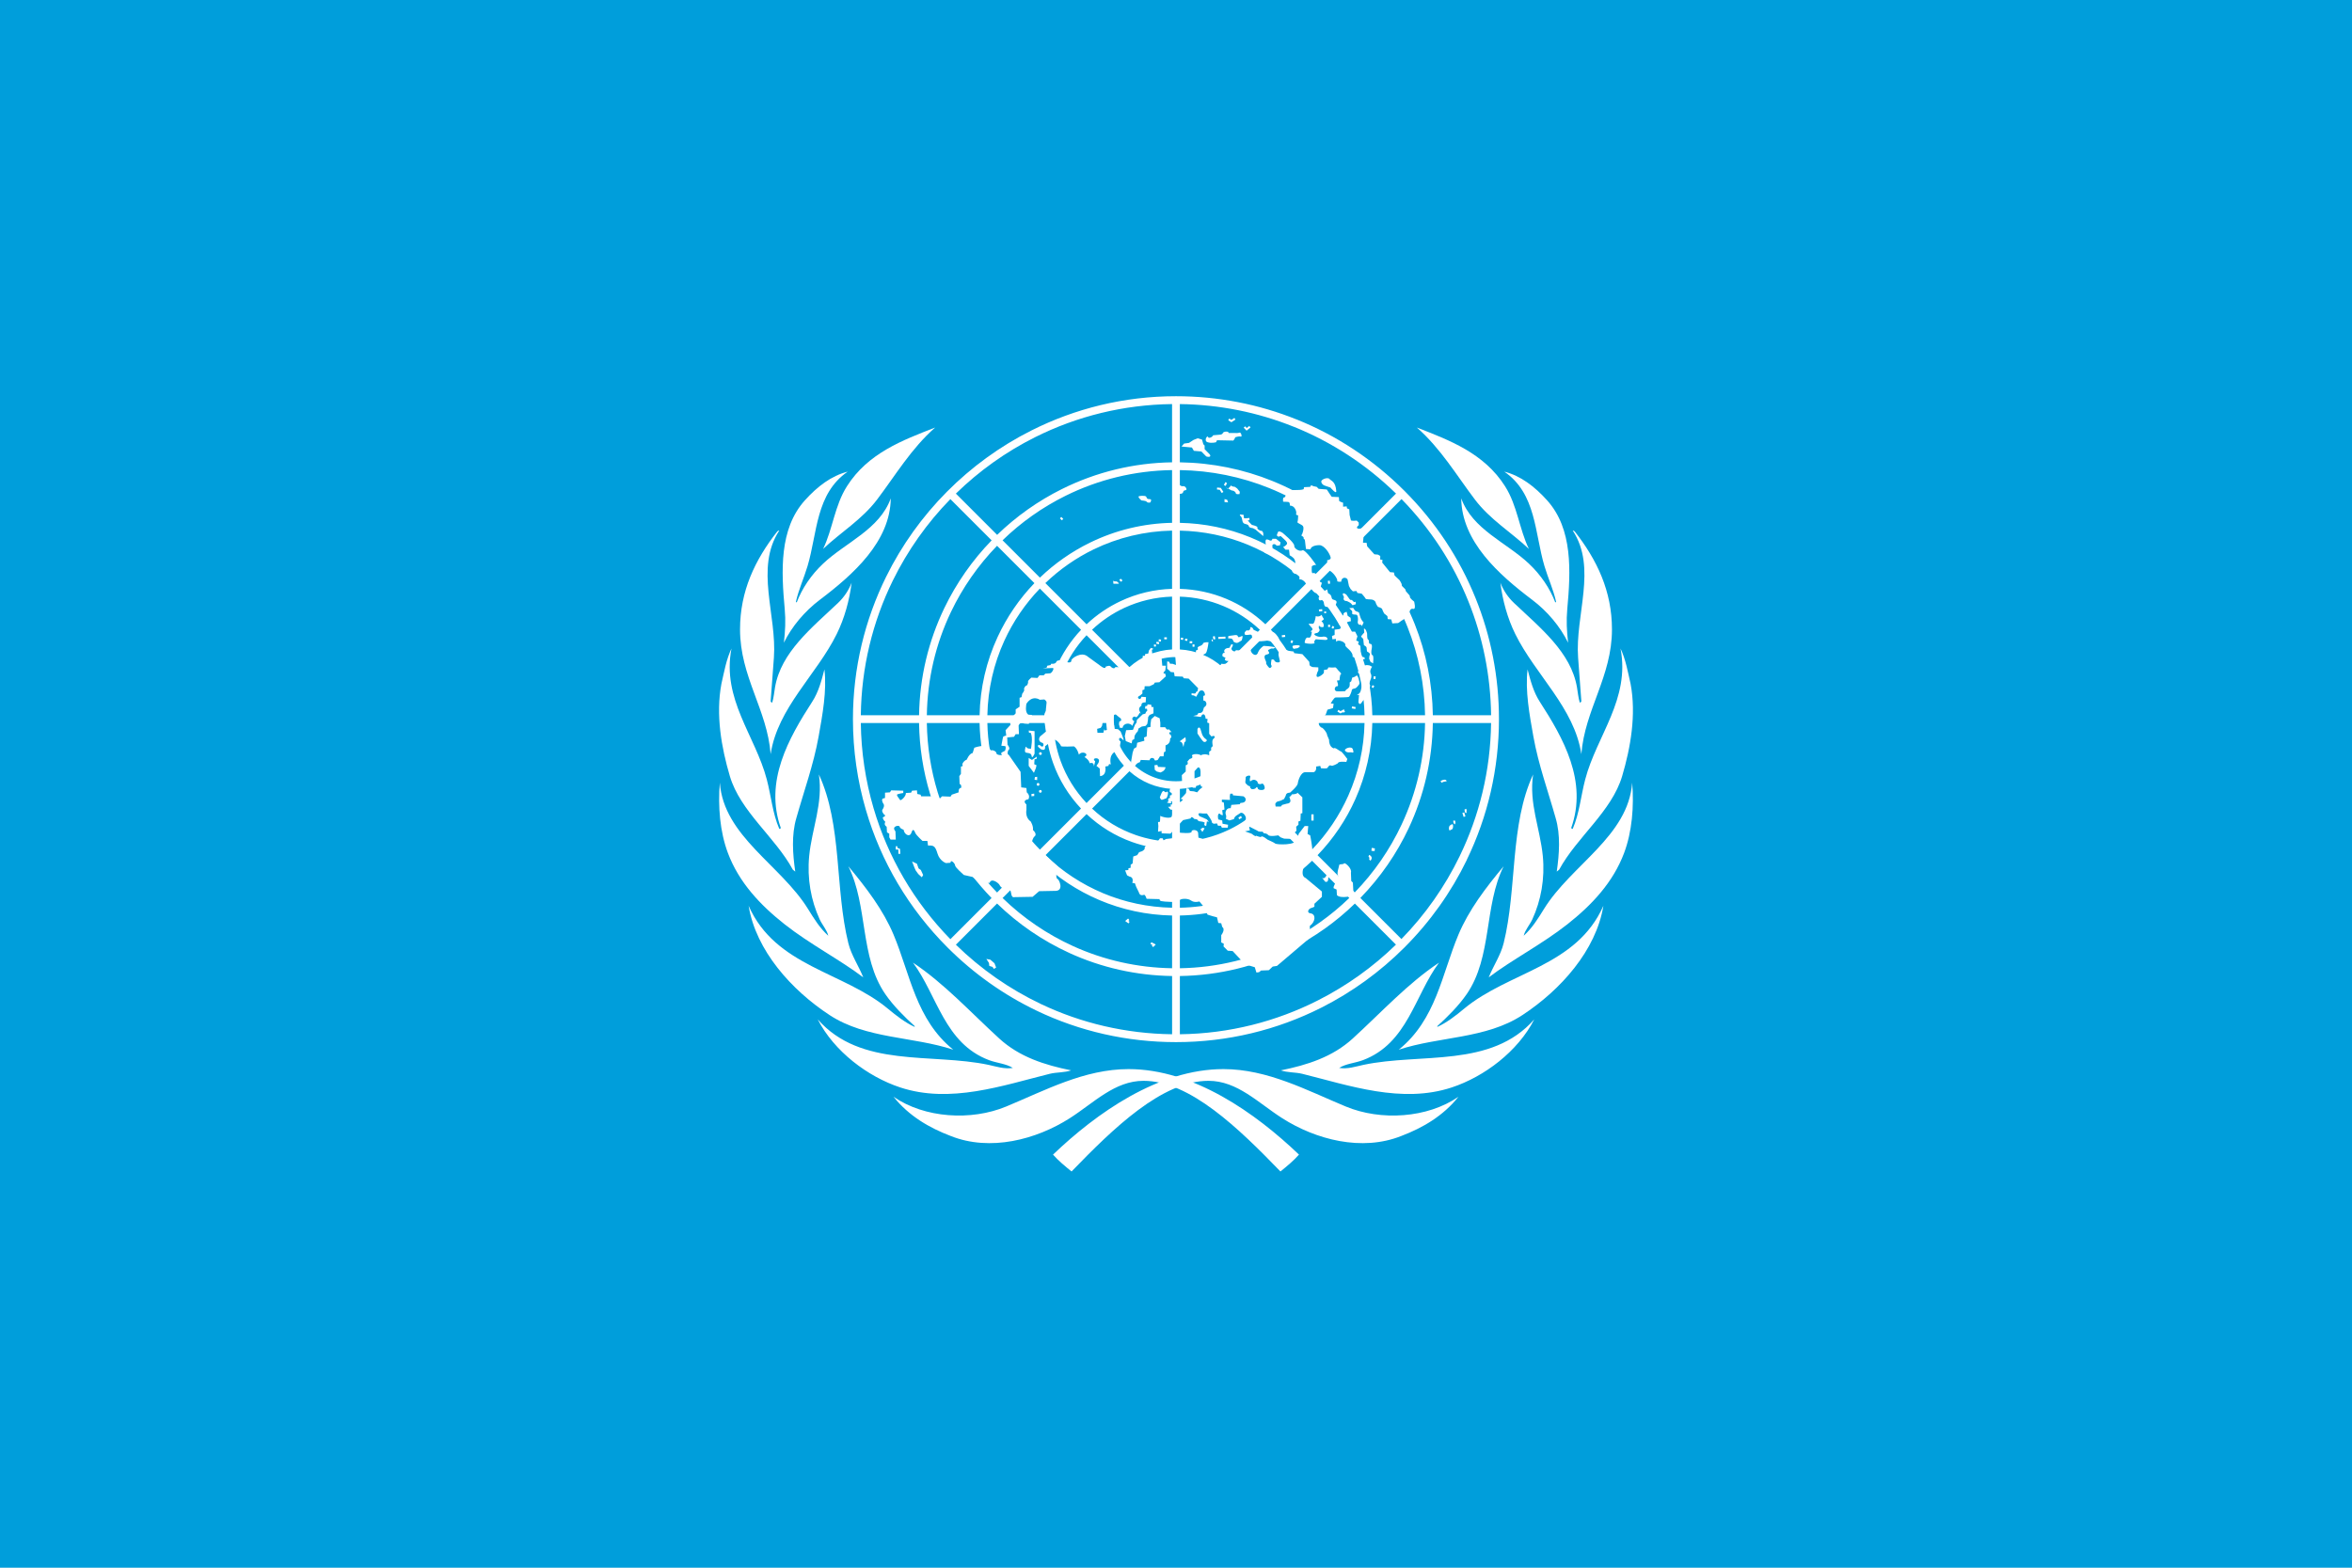
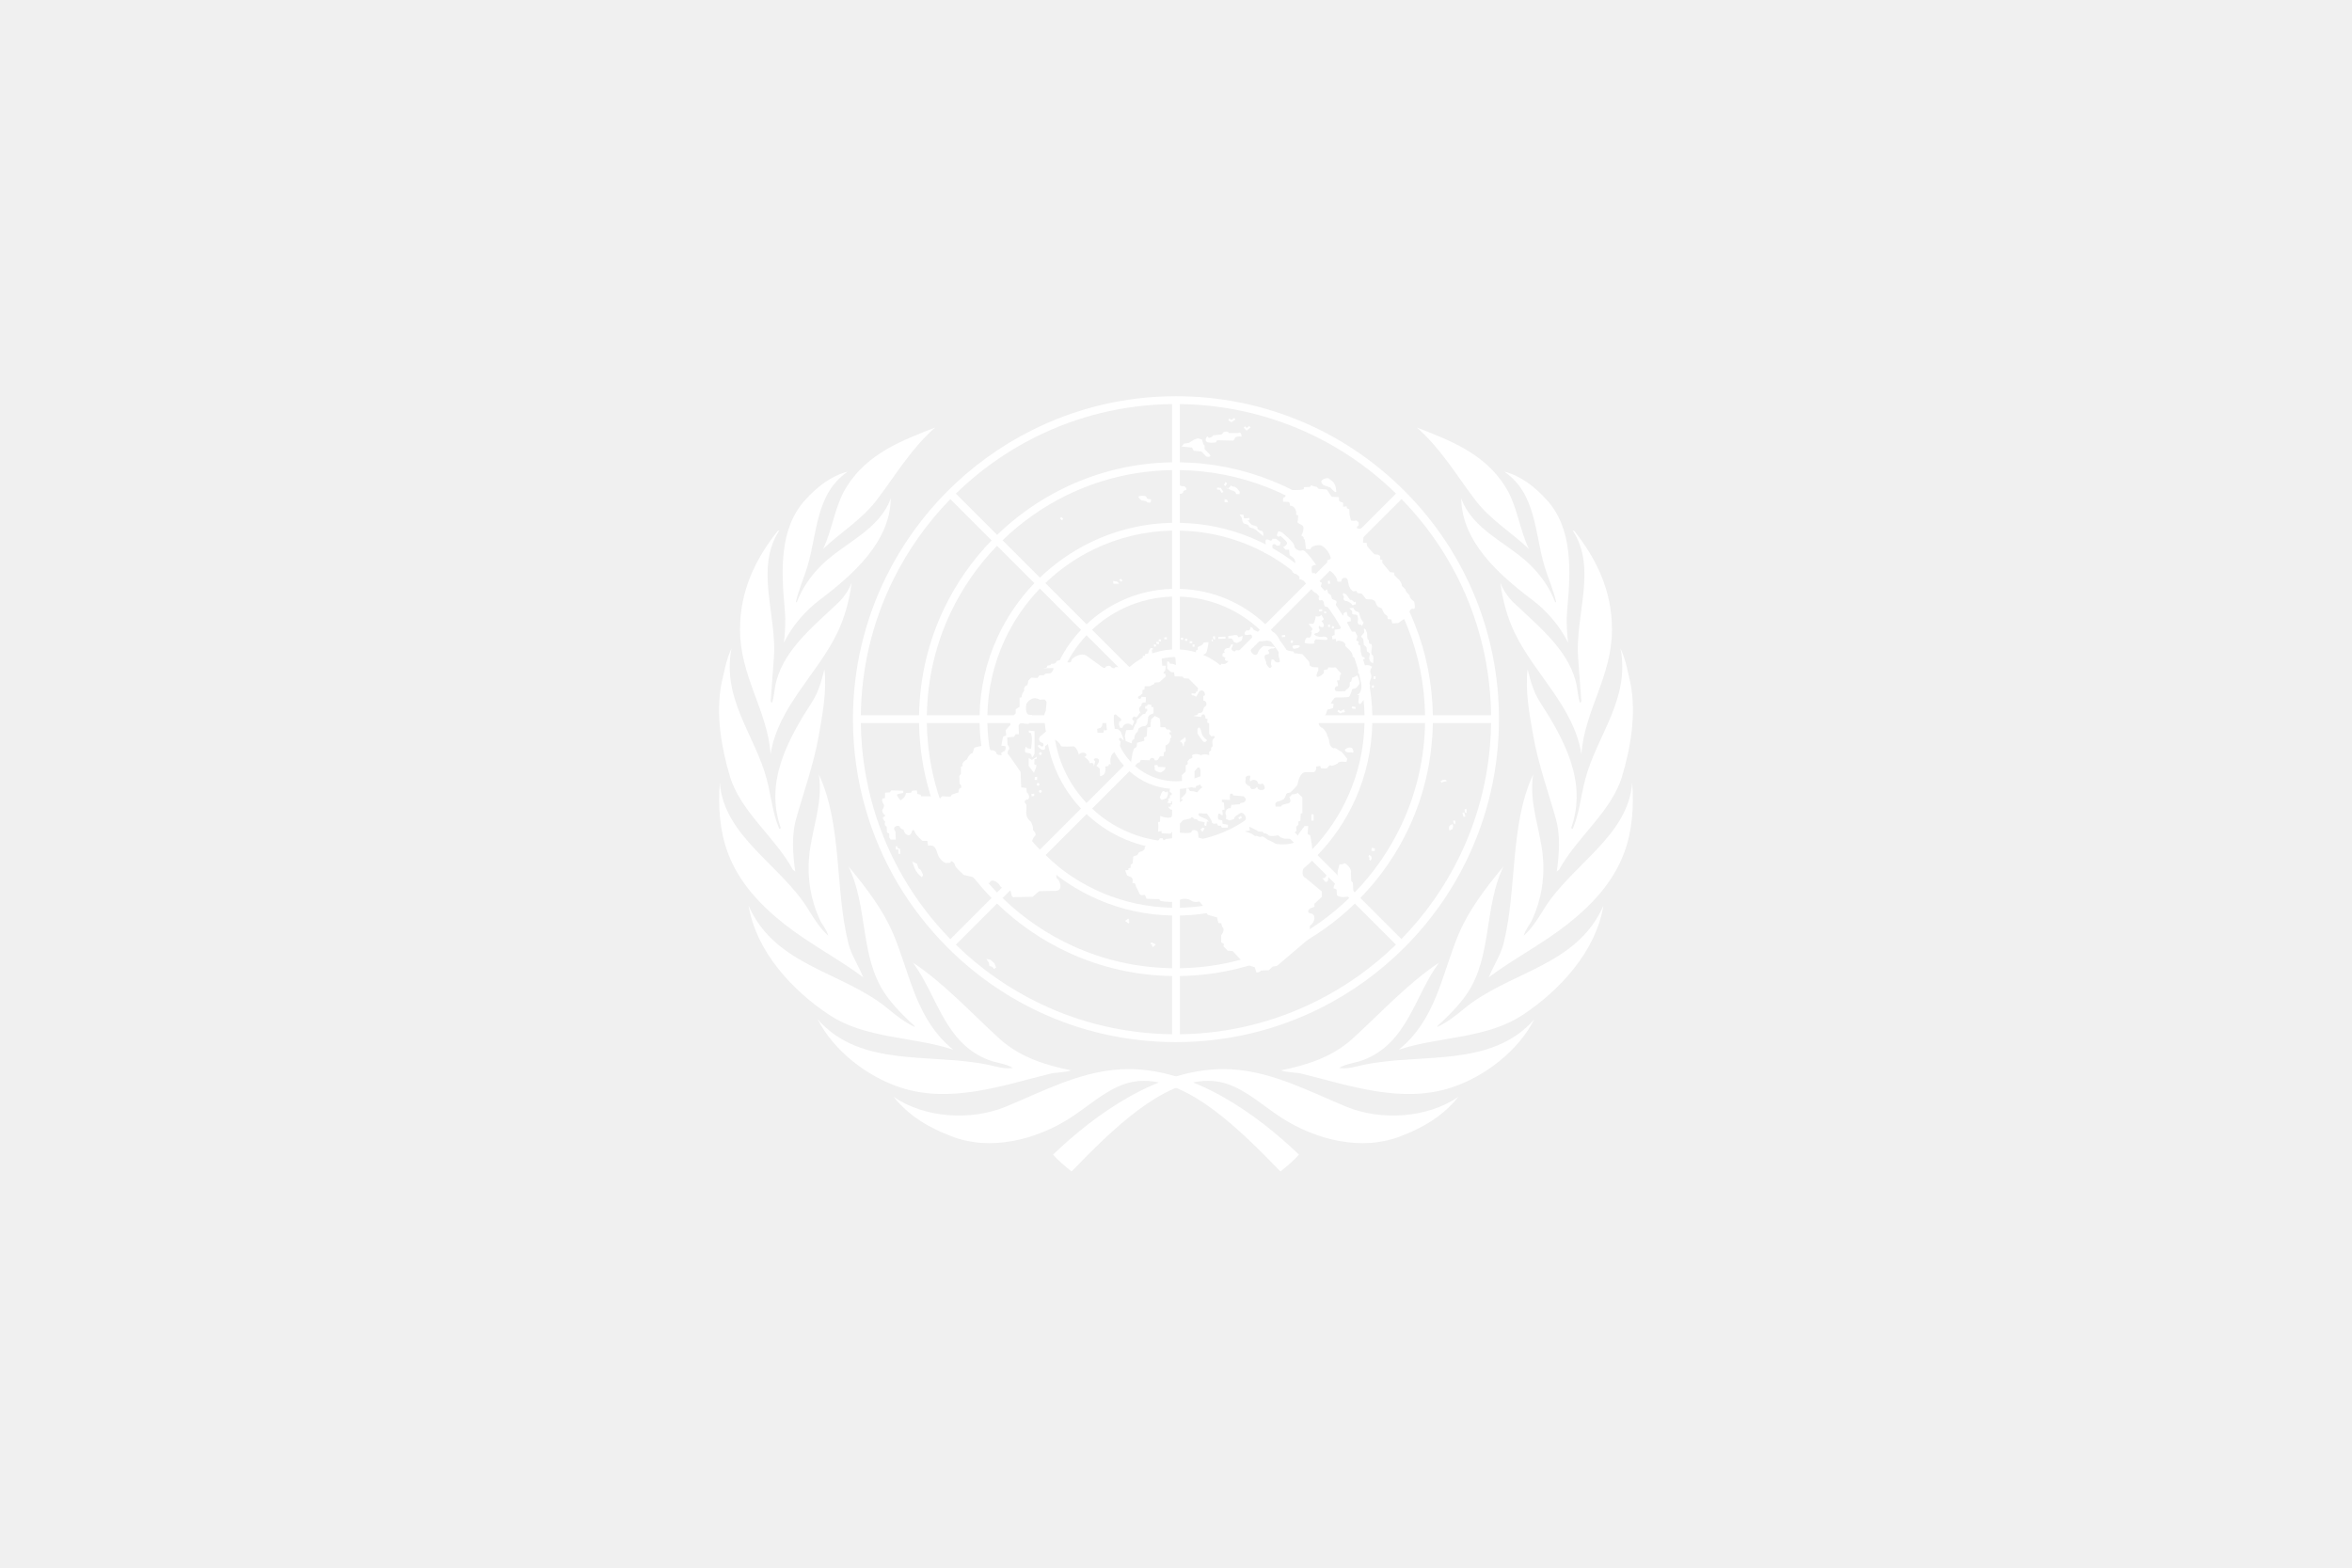
<svg xmlns="http://www.w3.org/2000/svg" xmlns:xlink="http://www.w3.org/1999/xlink" viewBox="0 0 1200 800" width="1200" height="800">
-   <path fill="#009edb" fill-rule="evenodd" d="M0 0h1200v800H0z" />
  <path id="a" fill="#fff" d="M662.75 589.2c-2.694 3.079-6.18 5.956-9.466 8.608-21.233-21.943-46.16-46.262-69.854-46.262-14.69 0-25.27 11.182-37.613 19.072-17.13 10.949-40.626 17.115-60.761 9.08-10.83-4.113-21.323-10.17-29.165-20.01 15.848 10.93 39.58 12.4 57.472 4.977 19.776-8.205 39.904-19.099 62.44-19.099 33.223 0 64.797 22.473 86.947 43.635zm-245.54-69.014c21.996 25.039 57.87 16.983 87.234 23.237 4.087.87 7.926 2.227 12.313 1.554-3.49-2.214-8.118-2.463-12.15-3.982-22.783-8.583-26.335-32.967-38.804-49.748 15.926 10.587 29.12 25.082 44.012 38.703 10.364 9.48 23.277 13.537 36.67 16.262-3.218 1.176-7.428.899-10.894 1.758-24.056 5.968-50.727 15.388-76.324 6.941-16.52-5.451-33.71-18.361-42.057-34.725zm-35.258-57.95c13.72 31.063 48.191 33.496 71.111 52.552 4.358 3.624 8.679 6.959 13.466 9.191l.247-.25c-5.289-4.785-11.012-10.488-15.109-16.44-13.1-19.035-8.74-45.052-18.841-65.232 9.177 10.988 17.784 22.302 23.068 34.883 8.503 20.246 11.392 43.342 30.463 58.726-20.64-6.81-44.452-5.454-63.039-17.628-19.537-12.797-37.644-32.996-41.366-55.802zm-14.697-62.846c1.984 27.368 31.12 41.987 45.014 64.484 2.967 4.805 6.02 9.765 10.33 13.645-.672-2.913-3.07-5.495-4.39-8.354-4.455-9.653-6.472-20.823-5.36-32.31 1.354-13.975 7.18-26.953 4.944-41.655 11.975 25.848 8.112 58.162 15.033 86.11 1.531 6.183 5.296 11.594 7.616 17.45-11.766-8.951-27.185-16.896-40.1-27.076-12.49-9.845-23.332-21.384-28.967-36.399-4.06-10.819-5.117-23.724-4.12-35.895zm.814-50.426c1.405-6.108 2.48-12.43 5.138-18.033-5.031 25.817 12.144 44.466 18.008 66.802 2.21 8.417 2.966 17.36 6.37 25.215.317.17.592-.16.788-.414-8.473-23.771 3.948-45.74 16.049-64.477 3.18-4.925 4.712-10.66 6.197-16.458 1.308 10.761-.982 23.218-2.973 34.322-2.563 14.296-7.449 27.695-11.332 41.488-2.557 8.617-1.883 18.342-.571 27.37l-1.234-.984c-9.009-16.632-26.784-29.625-32.152-47.778-4.29-14.508-7.258-31.269-4.288-47.053zm9.502-27.771c0-19.537 7.607-35.474 19.018-50.024.331-.165.567-.497.994-.42-12.561 19.109-1.128 43.229-2.742 64.902l-1.657 22.244c.246.162.246.83.83.574.742-2.48.967-5.118 1.399-7.679 3.024-17.932 18.77-30.414 32.125-43.074a28.528 28.528 0 0 0 6.961-10.342c-1.11 8.933-3.602 18.09-7.612 26.208-10.279 20.81-30.132 37.608-33.703 61.257-1.731-22.665-15.613-39.514-15.613-63.646zm33.112-65.903c6.316-7.004 13.396-12.46 21.824-14.617-16.366 11.253-15.477 31.366-20.488 48.183-1.832 6.149-4.525 11.91-5.957 18.265l.415.33c2.722-7.184 7.394-14.09 13.481-19.833 11.511-10.86 28.818-17.434 34.514-33.32-.26 22.076-19.079 38.858-36.266 51.84-7.71 5.824-14.26 13.642-18.258 21.838.668-6.1.971-11.175.427-17.129-1.764-19.285-2.909-40.904 10.308-55.557zm66.428-37.117c-12.146 10.658-20.25 24.377-29.582 36.709-7.76 10.257-18.409 16.612-27.567 25.219 4.943-10.256 5.856-22.008 12.134-31.93 10.735-16.967 28.478-23.552 45.015-29.998z" />
  <use xlink:href="#a" width="100%" height="100%" fill="#fff" transform="matrix(-1 0 0 1 1200 0)" />
  <g fill="#fff">
    <path d="m748.33 438.85-3.588-1.958a161.5 161.5 0 0 1-29.726 42.309l-20.959-20.96c10.268-10.58 18.547-22.59 24.646-35.57l-3.57-1.953a127.56 127.56 0 0 1-23.925 34.672l-18.986-18.986a100.06 100.06 0 0 0 19.286-28.589l-3.543-1.933a96.54 96.54 0 0 1-18.584 27.687l-20.982-20.982a66.27 66.27 0 0 0 13.406-20.997l-3.544-1.933a62.703 62.703 0 0 1-12.685 20.103l-19.044-19.041a35.338 35.338 0 0 0 9.016-21.765h26.956a62.14 62.14 0 0 1-4.243 20.703l3.544 1.933a66.37 66.37 0 0 0 4.668-22.637h29.715a95.622 95.622 0 0 1-8.224 36.929l3.543 1.933c5.403-12.1 8.39-25.25 8.653-38.864h26.905a126.28 126.28 0 0 1-11.935 51.766l3.572 1.953c7.812-16.624 12.058-34.845 12.338-53.718h29.713c-.297 24.318-6.026 47.344-16.012 67.94l3.589 1.956c10.743-22.127 16.446-46.562 16.446-71.883 0-21.533-4.126-42.423-11.964-61.803l-3.682 1.583c7.382 18.288 11.384 37.955 11.63 58.234h-29.717c-.241-16.178-3.42-31.866-9.236-46.49l-3.654 1.566c5.61 14.138 8.68 29.294 8.917 44.924h-26.908a100.02 100.02 0 0 0-6.746-34.29l-3.655 1.57a96.082 96.082 0 0 1 6.433 32.72h-29.718a66.45 66.45 0 0 0-4.027-20.982l-3.654 1.568a62.433 62.433 0 0 1 3.712 19.414h-26.956a35.334 35.334 0 0 0-9.017-21.765l19.063-19.06c5.887 6.26 10.34 13.53 13.2 21.412l3.653-1.568c-3.06-8.336-7.797-16.027-14.048-22.652l21.013-21.011c8.967 9.333 15.811 20.169 20.347 31.924l3.655-1.57c-4.736-12.21-11.865-23.468-21.193-33.162l19.026-19.03c11.783 12.153 20.836 26.254 26.903 41.559l3.654-1.566c-6.268-15.762-15.605-30.285-27.749-42.796l21.01-21.014c14.86 15.222 26.321 32.885 34.061 52.066l3.682-1.583c-8.178-20.239-20.405-38.828-36.306-54.728-15.959-15.96-34.63-28.215-54.957-36.395l-1.464 3.727c19.223 7.743 36.925 19.218 52.175 34.105l-21.01 21.013c-12.3-11.92-26.55-21.16-42.02-27.42l-1.45 3.696c14.96 6.069 28.748 15.006 40.663 26.564l-19.025 19.026c-9.249-8.898-19.914-15.807-31.475-20.537l-1.452 3.695c11.062 4.533 21.264 11.145 30.12 19.65l-21.01 21.01c-5.91-5.57-12.668-9.942-19.97-12.991l-1.453 3.698a62.362 62.362 0 0 1 18.615 12.103l-19.06 19.06c-6.058-5.426-13.651-8.571-21.77-9.014V304.47a62.274 62.274 0 0 1 22.215 4.807l1.453-3.699c-7.424-3.101-15.418-4.838-23.667-5.08v-29.717c12.032.242 23.69 2.687 34.528 7.129l1.452-3.696c-11.294-4.62-23.446-7.16-35.98-7.402v-26.92c15.955.244 31.426 3.426 45.815 9.26l1.45-3.696c-14.847-6.014-30.803-9.29-47.267-9.534v-29.72c20.24.246 39.871 4.235 58.125 11.585l1.464-3.727c-19.314-7.777-40.126-11.874-61.572-11.874-26.495 0-51.529 6.321-73.729 17.477l1.811 3.466c21.482-10.764 45.25-16.628 69.933-16.926v29.72a130.2 130.2 0 0 0-56.117 13.608l1.805 3.456c16.713-8.273 35.162-12.806 54.312-13.098v26.91a99.56 99.56 0 0 0-41.81 10.081l1.815 3.472c12.341-5.99 25.911-9.3 39.995-9.584v29.719a66.129 66.129 0 0 0-26.195 6.24l1.825 3.486c7.566-3.516 15.82-5.493 24.37-5.758v26.96a35.496 35.496 0 0 0-11.846 2.737l1.822 3.483a31.63 31.63 0 0 1 12.01-2.35c8.466 0 16.425 3.297 22.413 9.283 5.988 5.987 9.284 13.95 9.284 22.417 0 17.478-14.217 31.702-31.698 31.702-8.469 0-16.43-3.298-22.417-9.285-5.987-5.99-9.284-13.95-9.284-22.417 0-8.468 3.297-16.43 9.284-22.417a31.674 31.674 0 0 1 10.407-6.933l-1.822-3.484a35.632 35.632 0 0 0-9.91 6.285l-19.07-19.071a62.443 62.443 0 0 1 16.455-11.153l-1.825-3.486a66.742 66.742 0 0 0-17.42 11.852l-21.032-21.033a96.267 96.267 0 0 1 24.653-17.194l-1.815-3.472a100.64 100.64 0 0 0-25.611 17.89l-19.06-19.058a127.08 127.08 0 0 1 32.168-22.725l-1.805-3.456a131.7 131.7 0 0 0-33.13 23.417l-21.054-21.055a160.95 160.95 0 0 1 40.368-28.763l-1.81-3.466c-32.088 16.125-58.21 42.403-74.118 74.617l3.453 1.863a160.96 160.96 0 0 1 29.3-41.445l21.056 21.056a131.53 131.53 0 0 0-24.141 34.556l3.44 1.857c5.87-12.263 13.74-23.621 23.463-33.648l19.061 19.059a100.56 100.56 0 0 0-18.75 27.436l3.447 1.86a96.044 96.044 0 0 1 18.079-26.521l21.032 21.033a66.726 66.726 0 0 0-12.863 19.673l3.475 1.88a62.34 62.34 0 0 1 12.173-18.768l19.07 19.07c-5.235 5.852-8.559 13.417-9.02 21.755h-26.962a62.413 62.413 0 0 1 4.739-22.059l-3.476-1.88a66.147 66.147 0 0 0-5.233 23.939h-29.715c.268-13.373 3.267-26.286 8.7-38.124l-3.448-1.86a99.536 99.536 0 0 0-9.218 39.985h-26.913c.283-18.584 4.546-36.512 12.358-52.832l-3.439-1.857c-7.994 16.6-12.591 35.129-12.883 54.689h-29.721c.292-24.271 5.964-47.658 16.387-68.855l-3.453-1.863c-10.835 21.946-16.952 46.619-16.952 72.704 0 15.956 2.279 31.55 6.632 46.448l3.892-.98a161.3 161.3 0 0 1-6.506-43.482h29.716a131.37 131.37 0 0 0 5.622 36.223l3.853-.97c-3.446-11.298-5.32-23.137-5.506-35.253h26.908a100.49 100.49 0 0 0 4.752 28.662l3.86-.974a96.35 96.35 0 0 1-4.64-27.688h29.715a66.558 66.558 0 0 0 3.824 20.412l3.862-.975a62.595 62.595 0 0 1-3.717-19.436h26.959a35.334 35.334 0 0 0 9.014 21.765l-19.061 19.062c-5.88-6.258-10.332-13.519-13.196-21.39l-3.862.974c3.05 8.554 7.858 16.447 14.25 23.222l-21.01 21.012c-10.22-10.64-17.7-23.25-22.13-36.95l-3.86.974c4.6 14.386 12.444 27.62 23.191 38.79l-19.029 19.03c-14.23-14.674-24.508-32.179-30.315-51.232l-3.853.971c5.984 19.737 16.617 37.877 31.36 53.067l-21.011 21.012c-18.596-19.054-31.878-41.923-39.18-66.819l-3.893.98c7.66 26.21 21.79 50.237 41.638 70.08 13.441 13.445 28.804 24.266 45.46 32.24l1.972-3.498c-15.763-7.512-30.344-17.635-43.19-30.177l21.01-21.01a131.1 131.1 0 0 0 36.837 25.209l1.96-3.478c-13.157-5.97-25.325-14.202-35.986-24.537l19.027-19.028c8.918 8.58 19.157 15.305 30.245 20.016l1.96-3.472c-10.77-4.52-20.73-11.02-29.39-19.34l21.012-21.012c6.752 6.37 14.612 11.167 23.133 14.22l1.986-3.517a62.285 62.285 0 0 1-22.31-13.51l19.061-19.062c6.054 5.43 13.646 8.573 21.765 9.018v26.959a62.55 62.55 0 0 1-18.516-3.404l-1.986 3.517a66.404 66.404 0 0 0 20.502 3.856v29.713c-12.296-.246-24.21-2.792-35.249-7.423l-1.959 3.472c11.641 4.948 24.215 7.672 37.208 7.923v26.909c-17.706-.273-34.806-4.165-50.494-11.283l-1.96 3.477c16.285 7.442 34.056 11.501 52.455 11.776v29.712c-23.602-.283-46.38-5.634-67.111-15.51l-1.973 3.498c21.91 10.487 46.06 16.031 71.07 16.031 26.233 0 51.51-6.13 74.258-17.64l-1.878-3.643c-21.215 10.745-45.098 16.955-70.398 17.266v-29.713c20.059-.297 39.368-5.105 56.814-13.88l-1.855-3.596a126.23 126.23 0 0 1-54.959 13.503v-26.909c15.05-.29 29.535-3.9 42.657-10.446l-1.844-3.578a95.58 95.58 0 0 1-40.813 10.053v-29.713c9.585-.28 18.812-2.587 27.21-6.698l-1.83-3.557a62.204 62.204 0 0 1-25.38 6.284V402.58a35.326 35.326 0 0 0 21.768-9.018l19.041 19.043a62.85 62.85 0 0 1-15.43 10.647l1.831 3.557a66.595 66.595 0 0 0 16.426-11.377l20.978 20.979a96.468 96.468 0 0 1-23.802 16.756l1.844 3.578a100.27 100.27 0 0 0 24.8-17.492l18.985 18.984a127.52 127.52 0 0 1-31.482 22.361l1.855 3.596a131.09 131.09 0 0 0 32.476-23.106l20.959 20.959c-11.693 11.413-25.137 21.024-39.851 28.473l1.878 3.643a165.13 165.13 0 0 0 42.27-30.63c13.222-13.219 23.891-28.305 31.825-44.645z" />
    <path d="m608.42 328.87.047 1.193 1.003-.048-.055-1.185zm-1.459-1.626h1.328v1.012h-1.328zm-1.228-.179.14-1.001-1.167-.167-.14.993zm-2.152-.514-1.16-.168.141-1.004 1.16.168zm-9.58-1.337h1.328v1.013h-1.328zm-1.736 2.185.141-1.002-1.16-.167-.14 1.002zm-1.04 1.361-1.332-.338.242-.982 1.332.339zm-2.38 1.247-.165-1.013.985-.165.165 1.012zm-130.49 105.71h1.003l-.173-2.528-1.331-.51v-.842h-.83v1.686h1.331zm10.31 7.418 1.16.851 1.167 2.529-.666 1.176-1.825-1.685-1.332-1.853-.666-1.518-1.168-3.038 2.492 1.177zm39.564 50.617-1.168.676-.665-1.01-1.661-.509-.165-1.518-1.332-2.028 1.998.342 2.155 1.853zm86.605-154.03h-1.828l-.333-3.71.998-.678v-1.855h-5.82l-.165-1.854.833-.507-1.331-.506-.998 1.348-.33 1.519-1.663.339v.842h-1.163v2.192l-4.656 3.88-9.308-.335c-.668 1.517-2.33-.17-2.33-.17-.33-1.012-2.657 0-2.657 0 0 1.857-3.158-.843-3.158-.843l-5.82-4.219c-3.324-3.036-8.31.845-8.476 1.687.166 2.363-3.823.507-3.823.507s-3.324-1.011-3.824.339c-.497 1.348-2.662 1.013-2.662 1.013l-.333.674-1.663.337-.33 1.011-1.996.34 4.986-.17c1.33-.169-.5 2.869-1.33 2.7l-2.324.169-.834.842h-2.16l-.997 1.352-3.157-.17s-1.83 1.519-1.662 2.024c.166.507-.333 2.026-.833 2.026-.499 0-1.496 1.517-1.163 2.023.334.507-.997 2.194-.997 2.194l-.331 1.689-.997.335v4.556l-1.996 1.35v2.024l-2.994 3.206.334 2.698-2.492 2.7.33 2.7-1.496.506-.33 1.18-.665 3.542 1.662.17c.829-.338.664 2.194 0 2.53-.667.338-2.496 1.011-1.496 1.685.998.678-2.66.508-2.66-.505 0-1.01-1.996-1.855-2.493-1.517-.5.336-1.332-1.518-1.332-1.518-1.828-1.855-7.48.168-7.48.168l-.834 2.699c-1.826.339-2.99 3.375-2.99 3.375-1.496.507-2.659 2.36-2.16 2.867.498.507-.833.675-.833.675v3.713l-.83 1.18.164 4.048c1 0 .834 1.858.834 1.858-1.663.168-1.333 2.362-1.333 2.362l-3.489 1.18-.664 1.012-4.322-.17-1.163 1.182-1.167-1.182h-8.311l-.33-.843-1.663-.34-.168-1.853-2.492.167-.498 1.013-2.661.167c.166 1.688-2.66 4.22-2.99 3.547-.337-.676-2.164-2.534-1.331-2.868.832-.34 2.994-.679 2.994-.679v-1.18l-6.153-.167-.663 1.013-2.496.167v2.7l-1.162.338c-.833.504.164 2.362.164 2.362 1.164 1.18-.164 3.034-.164 3.034-1 1.013.829 2.871.829 2.871 1.331.335-.83 1.348-.83 1.348.33 1.686 1.33 2.193 1.33 2.193-1 1.686.667 2.528.667 2.528l.164 2.872 1.164.675v1.852l.664 1.182h2.66l-.166-4.217c-2.328-2.7 1.993-3.375 2.162-2.365.168 1.013 1.996 1.52 1.996 1.52.333 2.532 3.16 4.048 3.988 1.52.832-2.534 1.497-1.013 1.996.166.499 1.183 3.653 4.051 3.653 4.051h2.496l.334 2.363c2.825-.17 3.654.172 4.818 4.048 1.166 3.878 4.323 4.891 4.323 4.891l2.328-.168c0-2.022 2.328.34 2.328 1.354 0 1.008 4.487 4.889 4.487 4.889l4.487 1.01 4.16 3.379 3.156-.338h1.332c.829-2.871 4.82.166 5.15 1.18.336 1.012 2.995 2.7 3.324 1.854.335-.842 2.163-.335 2.496 2.193.332 2.534 1.494 2.027 1.494 2.027l9.477-.169 3.324-2.871 8.48-.166c4.32-.169 1.66-6.075.832-6.075-1.497-1.18.497-6.072.497-6.072l-12.135-11.303c-2.826 0-.333-4.051-.333-4.051 2.16-1.351-.5-3.54-.5-3.54.334-2.028-1.164-4.39-1.164-4.39-2.99-2.024-2.16-5.906-2.16-5.906v-2.7c-2.492-2.36.998-2.7.998-2.7 1.162-2.02-.833-3.54-.833-3.54l-.165-2.194-2.66-.339-.33-7.93-5.985-8.601c-1.166-.34-.334-2.363-.334-2.363 1.496-.844-.335-2.866-.335-2.866l-.165-3.713 3.49-.34.832-1.347h1.662l-.165-4.387c.83-2.193 2.824-1.013 2.824-1.013l2.327.17 1.332-2.532.33-2.025-1.827-.167c-1.995-1.182-.998-5.567-.998-5.567 3.159-4.726 6.814-2.026 6.814-2.026l2.33-.167c3.489 2.36.33 6.747.33 6.747-.665 1.013-.33 4.218-.33 4.218l.83 5.397-2.162 1.858c-1.827 1.013-1.827 3.374.168 3.88 1.329.167.83 3.374-1.166 1.18-2.99 0 1.666 2.7.335 2.022 2.993 1.52 2.325-1.348 2.325-1.348l3.993-3.206c1.497-1.18 4.157 2.532 4.157 3.039 0 .505 6.648.166 6.648.166 1.828 1.181 2.492 4.22 2.492 4.22 1.831-2.365 5.653-.172 2.828 1.18 2.657 1.687 2.657 3.204 2.657 3.204 2.164-.674 2.164 1.013 2.164 1.52 0 .506.664-2.53.664-2.53-2.493-1.857 3.324-2.532 1.664.843l-1 1.52 1.664 1.348.164 3.882c3.659-.34 2.661-4.895 2.661-4.895l1.662-.336c0-1.52 1.162-.676 1.162-.676-1.162-5.737 2.662-6.747 2.662-6.747 2.16-.506 2.326-5.064 2.326-5.064-1.494-.674-.666-3.035.998-1.009 1.66 2.021-.998-4.052-.998-4.052l-1.33-1.18-1.827-.168-.168-1.856h-2.99l-.5 2.363-1.162.337-.335-.676-.497 1.856h-2.992l-.165-2.024 1.828-.506.665-1.012.497-2.7h2.163l2.825-.843c.164-2.868 1.662-2.192 1.662-2.192l.997.842 1.496 1.181.167 1.01-.999.506-.164 1.352.499 1.855h1.328c.499-2.7 3.992-2.7 4.988-1.012l.999-2.362c-2.327-1.18-.044-3.038.62-2.193.665.844 2.205-2.193 2.205-2.193s1.163 1.518 0-.507c-1.164-2.025.83-3.036.83-3.036-.331-2.024 2.162-1.687 2.162-1.687l.167-2.698-2.33-.171c-.495 2.362-2.49.339-1.494-.167 1-.507 1.993-1.52 1.993-1.52V352.2l.999-.337.165-1.687h2.495l2.16-1.012.5-.844 2.326-.168 3.324-3.038-.33-1.348c-1.995 0 0-1.52 0-1.52l.328-2.524z" />
    <path d="m527.84 373.12-2.993-.337.168 1.18h.83c1.328 2.363.166 8.098.166 8.098s-1.993.167-2.327-.843c-.33-1.012-1.164 2.194-.5 2.7.665.504 2.994 0 3.16 1.857.164 1.854 1.496-1.182 1.496-1.182z" />
    <path d="m528.5 392.01.337-1.519-1.167-.5.164-2.53 1.003-.174.165-1.185-2.5 1.694-1.66-1.01v4.047l2.663 3.538zm.666 4.389-1.16.167-.172 1.352 1.332.167zm-1.496 8.603-1.41.167v1.185l1.41-.167zm1.96-4.006c.39 0 .703-.319.703-.713a.708.708 0 0 0-.703-.717.71.71 0 0 0-.705.717c0 .394.316.713.705.713z" />
    <circle cx="530.79" cy="403.83" rx=".71" ry=".71" r=".71" />
    <circle cx="530.83" cy="384.56" rx=".71" ry=".71" r=".71" />
    <path d="M588.51 364.01v-3.204h-.995l-.165-1.185-1.833-.167-.33.843h-.83l-.172 1.352h1.003l.164 1.01-.665.675-.33.843-1.331.342-2.993 2.87-.165 1.344-.83 1.185-.995 2.528-3.494.167-.666 3.038.493 2.528 2.993 1.185.337-1.686.995-.509.172-1.685.658-1.185 1.003-1.177.33-1.352 1.66-1.01 1.998-.341.83-1.01.337-2.02.118-1.518.713-1.018zm3.488 7.09v-2.362l-.335-2.194-2.49-1.18-1.828 1.687-.334 2.363v1.517l-1.662.338-.335 4.555-1.328.507.167 1.687-3.656 1.012-.333 2.193-1.328.843-.669 2.025-.83 4.893s1.498 2.868 2.328 1.518c.832-1.349 2.16-1.518 2.16-1.518l.5-1.182 4.488.169c.333-1.858 2.494-1.18 2.494-.337s1.663.167 1.663.167l1.162-1.855h1.827l.167-2.023.832-.507v-3.038c2.661-.843 2.326-3.373 2.326-3.373l.669-.843-.334-1.18c-1.332-.507-.668-1.69.164-1.352.834.337-1.163-1.519-1.163-1.519-.997.846-1.826-1.011-1.826-1.011zm2.66 20.41c-.165 2.024-2.66 2.7-2.66 2.7l-1.828-.506-.997-.844-.167-2.363 1.495-.167.333 1.013zm8.98-10.79c.36 1.471.33-2.365.995-2.194.664.168.168-2.36.168-2.36l-2.993 2.19c1.496.17 1.66 1.69 1.83 2.364zm8.81-8.78c.664 1.52.5 3.713 2.99 5.4.842.569-.499 1.688-1.332 1.18-.83-.505-3.154-4.219-3.154-4.219v-2.192c.498-1.349 1.208-.823 1.496-.169zm2.158 50.781-.995-.342-1.16.85.494.502.494.843zm-6.318-2.191v2.03m25.371-5.317-.532-.851-1.324.835.525.859zm46.779 36.017 1.498.673.164 2.868c1.997 2.024 8.48.338 8.48-.169s-.335-6.241-.335-6.241l-.833-.845-.164-4.22c.664-2.193-3.16-5.4-3.491-4.72-.333.672-2.494.164-2.494.841 0 .673-1.328 4.048-.664 5.23s-.5 1.182-.665 2.362-1.829 3.208-1.496 4.221zm-3.66-6.75c-.315 1.278-1.493 2.024-2.158 1.517-.669-.507.827.842 1.162 1.52.332.673 1.328.673 1.663 0 .33-.679.165-2.193.5-2.868.33-.676-1-.844-1.167-.17zm-7.73-30.95h1.162v3.207h-1.162zm17.21-32.48c-.725-.983 3.324-2.7 3.989-.674.664 2.022 0 1.687-.665 1.518-.667-.17-2.326.505-3.324-.844zm3.402-21.606 1.825.334.18-.994-1.833-.334zm-4.482.747-1.237.7-1.082-.684-.525.85 1.332.844.251.159.25-.144 1.004-.564.125.31.924-.374-.337-.842-.211-.533zm6.23-39.881h-2.495s.832.337-1.493-1.857c-2.331-2.192-3.824.507-3.824.507l-2.66.337v2.7l-1.332.505.168 1.688 1.828-.168s0 2.024.5 1.181c.5-.844 4.655.167 4.321 2.193-.135.832 4.158 3.035 3.66 5.734 2.16.339 1.661 2.533 1.661 2.533l2.825.337.833-1.687.83.169v-1.013l-1.832-.506-.33-5.4-1.163-.843.331-1.35-1.328-.507.665-2.192zm7.31 17.21-1.329-.167-2.996.506-1.659 3.205s.83.506 1.493 1.687c.665 1.182.999 8.097-.996 9.28-1.993 1.181.168.504.168.504l-.335 3.712c.5 1.688 1.329.846 1.828 0 .503-.84 1.002-1.01 1.666-1.854.665-.845 1.661-2.362 1.828-3.544.165-1.18.997-3.035.497-3.542-.497-.506.5-2.867.5-2.867s.665-1.352 0-2.7c-.664-1.351.166-2.87.665-3.545zm2.01 6.883.17-1.35.992.128-.17 1.35zm-.06 4.662-.89-.453.499-1.011.89.452zm-1.45-13.395-.667-1.52s0-1.347.332-2.025c.335-.674-.664-1.347-1.161-1.517-.5-.17-.332-1.518-.5-2.194-.165-.674-1.327-1.18-1.327-1.18s-.336-2.53-.336-3.036-1.495-1.18-.996-1.688c.5-.506.833-1.18 1.332-1.519.499-.337-.5-2.7.33-2.193.832.507.832 1.35 1.165 2.025.332.674-.167 3.037.665 3.544.83.504-.168 2.19 1.163 2.19 1.329 0 .5 3.208.5 3.208s-.335 2.36.495 2.53c.833.169.335 4.218.335 4.218zm-10.8-27.34c.497.674 1.495 1.18 1.495 1.857 0 .675-.332 1.18.667 1.349.995.168 1.662-.17 1.993.674.333.843.333 2.193.168 2.868-.168.676.165 1.687.995 1.687.833 0 .998.17.998.676 0 .505.998-1.857.998-1.857-.833-.674-1.498-2.194-1.498-2.194s-.83-2.361-.83-2.698c0-.338-1.162-.676-1.66-.844-.5-.17-1.333-1.687-1.333-1.687l-1.993.17zm1.66-1.51c-.5-.677-.999-1.182-1.663-1.518-.663-.339-1.162-.676-1.83-.676-.664 0-1.327-.676-.998-1.518.335-.844-.5-1.181-.5-1.857 0-.674.5-.674 1.332-.168.833.507.665.674 1.333 1.52.663.842.994 1.686 1.658 1.517.668-.17 1.166 1.518 1.83 1.012.665-.506.5 1.18.5 1.18zm-19.45 19.06c.917.932-4.986.673-4.986 0 0-.674.5-3.035 1.993-2.532 1.497.508 1.661-3.035 1.661-3.035s-1.328.167-.164-.507c1.163-.674 0-1.687-.5-2.193-.498-.507-.997-1.35-.997-1.35h2.33c.998-.676 1.327-3.88 1.327-3.88 1.994.674 2.992-.676 2.992-.676s.337 1.012 1 1.858c.665.842-1.665 1.18-.833 1.687.834.506 1.164 2.023.834 2.528-.335.507-2.166.17-2.166-.505s-.664.844 0 1.688c.665.843-.83 2.023-1.163 2.023s-2.49.339-.664 1.35c1.827 1.012 3.826.508 3.826.508s1.495-.17 1.993.675c.5.843-.165 1.012-.996 1.012-.83 0-4.822-.339-4.822-.339s-1.163 1.182-.665 1.688zm-10.64 1.52c.834-.169 2.824-.339 3.159.168.334.505-1.164 1.18-1.164 1.18l-1.995.338c-.664-.844-.83-1.517 0-1.686zm21.45-14.17c1.329-.674 4.154-.674 3.989-1.687-.165-1.012 1.661-1.35 1.661-1.35l.5 2.024 1.496 1.012.167 1.856s.497-.337-1.33.17c-1.83.506-.664 1.348-.664 1.348l-3.991.169-.5-1.688zm-6.49-9.11c1.01 0-.33 3.88 2.326 3.543 2.66-.339.17 1.18 2.162 1.349 1.996.17 1.497-1.518 2.161-2.698.667-1.181.335-1.857-.83-2.194-1.166-.337-1.166-.337-1.496-1.689-.331-1.348-1.662-1.687-1.662-1.687l-.5-2.023-2.161 1.349-2.16 2.868c0 2.195 1.162 1.182 2.16 1.182zm4.4 14.256.5-1.012.894.454-.5 1.012zm-1.74-1.606h.998v1.181h-.998zm.839-22.48.167 1.518-.991.112-.168-1.516zm-2.829 15.73h.998v.845h-.998zm-2.618-.017-.098-1.009 1.663-.166.098 1.008zm-13.714 16.225-.914-.399.5-1.18.913.398zm-5.218-3.071-.097-1.005 1.665-.167.097 1.005zm-32.497-.145.047 1.01 3.65-.167-.046-1.01zm-2.448 1.298-.331-1.517.975-.219.331 1.516zm-.699 1.045-.315-.96.498-.169.315.961zm8.314-2.845-.165 1.18 1.826.17s.83.676.83 1.18c0 .507 1.166 1.012 1.83 1.012.665 0 2.493-1.35 2.493-1.35s.832-2.362.168-2.194c-.667.168-1.996 1.181-2.16.168-.17-1.012-2.161-.506-2.161-.506zm8.31-1.86c0 .505-.33 1.18.664 1.35 1.002.167 2.83-.674 2.995.337.168 1.012.168 1.689 1.496 2.196 1.328.504 2.162.674 3.159.674.995 0 3.16-.34 3.16-.34s2.351.368 2.824.845c1.828 1.855 2.99 2.361 3.49 1.518.498-.844-.166-2.698-.331-3.373-.168-.677-2.496-3.882-3.327-3.207-.83.676-.996 0-2.493.505-1.496.506-4.655.17-4.82-.505-.165-.676-2.492-1.01-2.492-1.687 0-.676-1.661-1.518-1.497-.507.165 1.012-1.162 1.518-1.5 1.183-.33-.338-1.328 1.011-1.328 1.011zm38.24-21.6 1.166-3.71c-1.661-.338-1.331-2.192-1.331-2.192-.166-1.52-2.492-3.206-3.324-2.7-.83.505-.5-3.544-.5-3.544s1.498-1.01 2.162-.505c.665.505-5.65-8.435-6.982-7.592-1.329.844-4.319-.843-4.154-2.363.166-1.517-5.984-6.58-5.984-6.58s-1.996-1.347-2.327-.335c-.333 1.011-.997 1.687 0 2.191.996.508.83-.842 1.992.337 1.164 1.181 3.327 2.7 2.495 3.713-.832 1.014-1.83 1.35-1.83 1.35l1.166 1.35h1.828l.333 2.867s1.993 1.013 2.493 2.194c.499 1.18.499 1.856 0 2.532-.5.674-1.493 1.855-1.329 3.034.165 1.181 1.496 1.688 1.496 1.688l1.328.17 1 .506v2.195c1.327-.339 3.488 1.515 3.323 2.698-.165 1.18.33.505 1.993 1.687 1.664 1.18 1.166 1.35 2.329 2.194 1.164.84 2.162.335 2.657-1.185z" />
    <path d="M645.86 278.14c-.165-.676-.5-3.039.499-2.87.997.17.333 0 1.496.507 1.164.507 1.33-.843 1.33-.843h1.83l2.325 1.854-.333 1.52-1.662.167c-.83-1.348-2.493-.842-2.16.34.332 1.18-.83 3.373-1.494 3.54-.665.17-2.83.17-2.66-.841.165-1.013.829-3.374.829-3.374zm-1.33-4.56v-1.349s-.17-1.349-.998-1.349c-.829 0-2.326-1.011-1.996-1.687.335-.676-2.825-1.35-2.825-1.35s-2.824-2.7-1.827-2.36c.998.336.5-1.183.5-1.183s-1.997.337-2.496.17c-.5-.17-.334-1.688-.334-1.688s-1.992-.506-1.992 0c0 .507.665.507.994 1.517.335 1.012.169 2.7 1.667 3.037 1.496.338 1.826.674 1.995 1.35.166.676 1.993.843 1.993.843l1.331.675zm-18.444-18.556-1.332-.334v1.52l1.825.166zm-.006-5.734c-1.738-1.32 2.325 1.013 2.325 1.013 1.329 0 2.16 1.012 2.16 1.52 0 .505 1.83.337 1.83.337l.169-1.183-1.333-1.687-1.162-.841s-1.828-.17-1.828-.676c0-.505-1.497 2.024-2.161 1.517zm30.58 1.01c-.486 1.476-.664 3.544-1.496 3.544-.83 0-.5 2.195-.5 2.195s2.165 0 2.83.167c.662.167.662 1.854.662 1.854 2.496-.167 3.494 3.207 3.16 4.05s.997.843.997.843 0 2.7-.334 3.374c-.33.676 2.162 1.182 2.826 2.194.665 1.013-.334 4.386-.83 4.555-.5.17 1.327.674 1.162 1.518-.168.845.5 0 .665 1.35s.5 4.217.5 4.217l2.325.17c.334-2.192 4.62-2.277 5.32-2.025 2.826 1.012 4.99 5.399 4.99 6.41 0 1.012-1.831 1.183-1.831 1.183l.334 4.89c2.825.845 5.152 4.895 4.821 5.57-.333.674 1.992.507 1.992.507.335-3.04 3.16-2.026 3.324-1.013.17 1.013.666 3.206.666 3.206l.832 1.516 1.163 1.181 1.828-.168.5 1.013 2.16.339s1.831 2.022 1.996 2.53c.168.504 2.66.337 3.324.504.664.17 1.663.676 1.828 1.52.168.844 1.166 2.193 1.166 2.193s1.993.507 2.16 1.18c.166.674.999 2.193.999 2.193l1.658 1.35.168 1.52 1.828.169.5 2.022 2.99-.167 1.665-1.181c2.16-1.18 3.657-2.7 3.824-3.375.164-.675.497-3.204 2.16-2.698 1.661.506.5-3.713.5-3.713s-2.327-1.687-2.163-2.532c.167-.842-2.325-2.528-2.16-3.204s-2.161-2.024-1.996-2.699c.165-.676-1.163-2.532-1.163-2.532l-2.495-2.36-.333-1.52-1.993-.167-3.989-4.893.165-1.351-1.163-.168v-1.855l-1.162-.676-1.83-.169-3.656-4.047-.333-1.857h-1.828l.331-3.544c1.165-1.519.499-4.386.499-4.386s-2.33 1.18-3.49.674c-1.166-.504.497-1.687.497-1.687v-1.349l-.996-1.012s-2.828.339-2.993-.167c-.166-.507-.664-2.7-.664-2.7l-.167-2.87-1.162-.503-.169-1.014-1.826.168v-2.024l-.999-.337-.996-.506-.166-2.026-3.658-.167-1.163-1.687-1.329-2.025-4.156-.337-.998-1.01-1.662-.34-1.163-.506-.499.845-3.16.167-.164 1.013c-1.662.843-8.31.167-8.48.673zm17.46-4.38c-.263-1.332 3.327-2.53 4.157-1.52.833 1.013 3.159 1.184 3.492 6.245.117 1.812-2.993-1.855-2.993-1.855l-2.495-.844c-1.329-.339-1.996-1.18-2.16-2.026zm-48.757 2.061-.908-.41.667-1.52.908.411zm-8.593-16.571-2.165-2.194v-1.855l-.665-.677-.664-2.36-2.16-.675-2.162.842-2.327 1.519-2.492.34-1.332 1.516 5.32.504.996 1.69 3.827.337 2.49 2.53c2.166.676 2.663-.337 1.334-1.517zm-.33-8.27c-.366-1.483-2.495 1.855-.33 2.528 2.16.679 4.318 0 4.318 0l.5-1.011 8.31.17c.668-.676.998-1.688.998-1.688s1.996-.676 2.825-.339c.832.34.169-2.36-.665-2.023-.83.337-2.491.168-2.491.168h-2.994c-.165-1.18-2.825-.675-2.99 0-.17.675-1.163.843-1.163.843l-3.824.339c-.333 1.013-2.326 1.687-2.494 1.013zm-16.46 28.47c2.556.811 3.49.21 3.659-.464.165-.675.33-.845 1.328-1.012.997-.17-.167-2.193-1.163-2.025-.999.169-1.996-.337-2.16-1.18-.17-.843-1.832-3.037-1.997-1.35-.166 1.688-1.163 1.688-.998 2.869.168 1.178.667 2.949 1.331 3.162zm-19.11 1.9c-.12-.597 3.324-.674 3.824-.17.5.507.165 1.35 1.662 1.35 1.494 0 .83 1.013.664 1.52-.165.505-1.826.337-1.996-.168-.165-.507-2.66-.678-2.66-.678s-1.329-1.013-1.494-1.854zm55.15-33.74.344-.284 1.669-1.35-.627-.79-1.316 1.065-.846-.86-.705.715 1.16 1.181zm-7.514-4.47 1.834-1.182-.533-.853-1.567 1.01-1.066-.674-.524.858 1.331.842.259.17zm-5.17 36.282.838-.541-1.16-1.853-.133-.206-.243-.024-1.66-.175-.102 1.01 1.425.143zM567.9 296.02l.17 1.857h2.49c.999 0-.83-1.181-.83-1.181s-1.994.17-1.83-.676zm3.17.055.637-.78.997.84-.637.78zm-30.288-31.564.707-.716.997 1.013-.707.716zm47.588 218.8.831-.842.486-.493-.619-.318-1.66-.843-.447.906 1.041.525-.344.35zm-12.613-12.093.58-.82-.642-.468.501-.422-.635-.779-1.002.843-.494.421.525.382zm124.05-33.715c-.22-.86-1.19-1.212-1.299-1.248l-.317.962v-.006c.079.03.194.09.31.166l.203.875a3.207 3.207 0 0 1-.22.292l.732.685c.533-.594.73-1.17.591-1.726zm-.089-3.306.125-1.518 1.622.254-.125 1.384zm40.149-13.034c.71-.45 1.62-1.267 1.496.634-.126 1.897-.873 1.266-1.496 1.897-.623.634-.997-1.897 0-2.531zm8.46-7.16c-.014-.033-.023-.15-.03-.235-.022-.279-.058-.658-.255-1.056l-.891.452c.11.226.132.465.151.694.025.295.058.633.341.847.179.136.404.175.673.123l-.19-.98c.076.013.177.083.201.155zm-2.22.83a21.99 21.99 0 0 0 .64 2.078l.935-.356c-.007-.009-.37-.998-.609-1.97zm-3.63 3.98-.993-.1c-.078.797.112 1.78.897 1.94l.196-.992c.007 0 .016.006.018.006-.08-.072-.154-.48-.118-.854zm-4.37-20.13a.91.91 0 0 0-.545-.71c-.738-.324-1.982.213-2.592.627l.552.842c.631-.427 1.46-.633 1.645-.539-.017-.006-.04-.036-.046-.055zm-46.04-53.9c-.664.676-2.16 1.013-2.16 1.013l-.5 1.856-.83.674s.165.506 0 1.687c-.166 1.18-1.663 1.856-1.663 1.856l-.664.844s-4.007.217-4.488 0c-1.497-.675-.498-2.7.5-2.531.995.17-.169-2.869-.169-2.869l1.332-.168s.164-3.038.664-3.038-.165-1.011-.833-1.518c-.664-.504-1.494-2.191-2.162-2.023-.664.167-3.324 0-3.324 0l-.499 1.013-1.83.336s.158 1.305-.161 1.688c-1.002 1.18-4.822 3.71-3.162-.506l.497-1.011v-1.52l-2.989-.167s-1.496-.507-1.496-1.182-.167-1.517-.167-1.517l-3.492-3.88-4.154-.506-.334-.845-2.49-.337c-2.995-1.517-5.656-.169-5.156 2.362.499 2.533 1.328 3.544-.331 3.544-1.665 0-1.996-1.35-1.996-1.35s-1.328-.507-1.328.168c0 .676-.5 2.025 0 2.7.496.673-.668 1.686-1.167 1.18-.495-.507-1.826-2.022-1.493-2.529.331-.506-2.33-3.713.331-4.218 2.661-.507-.166-2.026.833-2.361l1.328-.676h1.329l.832-.676-2.16-.335-1.329-.17-2.495-.168c-2.492 1.687-2.99 3.712-2.99 3.712-1.332 2.53-4.488-1.013-3.324-2.362 1.162-1.35-3.658-.17-4.49.505-.833.675-3.326.338-3.326.338-.497 1.52-2.824-.167-2.16-1.18.665-1.013.665-1.688.665-1.688l-.83-.169-.997 1.856c-2.327 0-2.994 1.348-2.496 2.193.499.842-.664-.169-.998 1.012-.33 1.18.169 1.18 1.167 1.687s-.5.507.165 1.349c.664.845 2.66 0 1.497 1.182-1.163 1.18-3.493.676-3.493.676-.165 1.515-3.324 1.18-3.654.674-.335-.506-2.826-3.544-2.826-3.544l-3.163-.168c-.33-2.36 1.498-1.18 2.163-3.037.668-1.856 1-4.891 1-4.891s-2.663-.169-2.828.674c-.165.844-1.828 1.35-1.828 1.35s-1.331.505-.832 1.18c.5.677-.998 1.011-.998 1.011s.26 1.09-.165 1.52c-1.328 1.35-4.656.167-5.152-.338l-1.996-.844-1.996-1.349-2.326 1.01-.664.677h-2.495l-.165 2.022 4.488.505.333 4.176-1.83-.63h-1.164l-.497-1.013-.999-.17v3.711l.999.845.832.841 1.663.17.333 2.023 4.153.171.5.842 2.495.17 4.82 4.89-.333 1.52-.833.506c.335 1.181-2.158.507-2.158.507v1.01l1.16.17 1.167.673 1.66-2.867c1.829-1.18 2.658.507 2.827 1.519.165 1.012-.833.843-.833.843v2.364l.998.335c1.665 2.025-.664 3.207-.664 3.207l-.5 1.686c-.5 1.519-2.327 1.18-2.327 1.18l-.663 1.013-1.998.507 3.947.505c.376-1.35 1.37-1.687 1.87-1.012.5.676.5 1.857.5 1.857l1 .168-.169 1.855.999.339v5.398l1.163 1.35c1.995-.842 1.995.507.996 1.18-.996.673-.333 3.712-.333 3.712l-.83.842v1.351l-.997.675v1.855c-1.663-.843-3.659-.508-4.159 0-1.493-1.013-4.652-.675-4.652.17.996 1.35-1.162 1.687-1.162 1.687l-1.166 1.35c.833 1.687-.829 1.854-.829 1.854v3.207l-1.996 1.856.168 4.386c0 1.181 2.492 1.349 2.99.675.499-.675 2.495 1.35 2.495 1.35h1.493l.335-3.038-.999-.506v-4.893l1.663-1.857c1.996-.674 1.331 4.39 1.331 4.895.166 1.855.994 1.687 1.828 1.348 1.662-.674.33 1.859-.998 1.688-1.329-.167-.5 1.687-.5 1.687l.834.339-1.498 1.18-1.327 1.52-1.666-.508-1.992-.166-.665-1.184-1.166-.168-.166 2.36-.83 1.013-1.995 2.027c2.661 0-.334 1.852-.998 1.852 1.496.507-.165 2.027-3.988.847v1.179l-1.332.17 1.167 1.347 1.327.17-.499 2.867c0 2.193-5.484.673-5.984.169l-.166 3.037-.998.166.166 2.027-.166 2.869 1.828-.338v1.182l4.49.169 6.484-6.92 3.822-.841c.331-1.69 1.992.338 1.992.338 1.664-.173 1.997 1.01 1.997 1.01l2.162.338c1.826.508.722.685.83 1.352.164 1.01.996.673.996.673l.335-2.193.998.168-.998-1.181-1.831-.845-1.993-.842c-1.332-1.855.332-1.518 1.663-1.348h2.16s2.496 3.372 2.496 4.216c0 .846 1.163 1.014 1.163 1.014l1.493-.17.5 1.18h1.496l.5 1.01h2.992l.166-1.517-2.829-.503-.164-1.69-1.993-.506c-.668-2.866.496-3.71 1.328-2.359l.997.165-.333-2.53 1.163-.338-.332-3.544-.996-.335v-1.182l4.153.172c-.33-2.197.168-3.208.168-3.208h1.163l.166.846 5.086.48 3.596-4.125c-.181-.315.361-.508-.034-.912-.5-.506-1.166 0-2-.506-.83-.503 0-3.374-.165-4.048-.166-.674 2.829-1.69 2.33-.169-.5 1.52 0 2.194 0 2.194 2.16-2.025 3.989.167 3.824.674-.17.506 1.161 1.013 1.991.506.833-.506 1.83 1.52 1.497 2.53-.334 1.011-3.323.844-3.488-.169-.17-1.013-.67-.674-.998-.167-.335.506-1.828.842-2.66.335-.17-.102-.25-.187-.297-.269l-3.596 4.125.233.024c1.993 1.183.998 2.7.335 3.038-.668.337-1.831.337-1.831.337l-.33.676-4.323.336-.334 1.689c-2.161-.341-2.99 2.023-2.492 3.202.5 1.18 0 2.193 0 2.193l1.829.845 2.325-.672c.335-1.69 1.828-2.028 3.16-3.038 1.328-1.013 3.491 1.852 2.824 3.204-.664 1.348-.664 1.855-.664 1.855l.164 1.52-1.66.673-1.33.676-.169.844H627.4l-.83.842-2.162.173-.668 1.01-1.493.17s-2.495 1.181-1.496 2.53c.997 1.351-4.155 1.182-5.322-.675-.333 1.685-2.16.168-2.16.168l-1.828-.507-.165-2.528c-.333-1.689-3.492-1.689-3.324-.506.165 1.181-5.987.506-5.987.506l-1.994.969-1.83 1.056-.165.842-2.994.337-1.328.676-.498-1.013h-1.33l-1.33 1.858c-3.49.17-6.815 2.193-6.483 3.037.333.842-1.328 1.69-1.328 1.69l-1.498.5-.995 1.52-1.995.676-.335 3.544-.995.673v1.52l-1.166.335v.845l-1.661.169.995 2.531 1.334.676c2.327.335 1.328 3.206 1.328 3.206l1.328.166.668 1.855 1.328 2.7c.5 2.027 1.996 1.52 2.66 1.351.665-.166 1.328 2.024 1.328 2.024l6.649.17s-.33.675.833 1.012c1.162.335 8.81.676 9.144.17-.335-1.52 4.153-1.858 5.984-.508 1.826 1.348 4.32.508 4.32.508l2.494 3.033 1.665 3.713 2.825.842 1.993.508.667 2.868 1.494.169.5 1.857c1.83 1.349-.5 4.218-.5 4.218v3.71l1.33.676-.167 1.351 2.164 2.19 2.492.172 6.318 6.747 4.985 1.517.83 2.7 1.333-.169.996-.842 3.989-.169 1.996-1.858 2.16-.335 18.452-15.69-1.664-1.014v-3.71c2.992-2.192 3.158-6.075.333-6.412-2.144-.256-1.162-2.531.833-2.868l1.162-.504v-1.52l3.823-3.541v-2.7l-8.309-6.92c-3.659-1.347 0-9.447 2.49-9.278 2.496.167-.164-12.484-.164-12.484l-1.332-.673.335-4.051h-1.828l-2.993 3.882-.83 2.697c-.333 3.547-10.64 2.868-11.14 2.362-.5-.507-3.989-2.024-3.989-2.024s-2.66-2.193-3.158-1.517c-.5.676-2.825-.845-2.825-.338s-2.16-1.179-2.16-1.179l-3.324-1.182 2.495-.508-.5-2.023 4.318 2.193c.5.672 2.66.507 2.66.507l.665.844s1.332-.171 2.166.843c.83 1.013 5.15.169 5.15.169l1.163 1.01 1.828.676 5.155.17.165-3.204.998-1.013-.166-2.027 1.163-1.01v-1.686l.998-.338.165-3.71.83-.169v-8.099l-2.493-2.363c-.164.845-2.824.845-2.824.845s-.665 1.18-1.164 1.18c-.497 0 .666 1.516.332 2.53-.332 1.01-1.663 1.01-1.663 1.01l-2.495.677-.664.845h-2.66l-.33-2.193 2.99-.845 1.661-.842.833-1.69c.165-1.684 2.16-1.517 2.16-1.517s3.824-3.206 3.99-4.722c.169-1.519 1.497-5.737 3.823-5.737h4.323c1.661-.677 1.163-2.869 1.163-2.869l2.162-.335.333 1.18s2.993.337 3.324-.169c.334-.504.998-1.687 1.83-1.18.831.505 3.49-1.182 3.49-1.182.166-1.181 4.322-.675 4.322-.675l.5-1.517s-2.825-3.88-3.324-3.88c-.5 0-3.159-2.365-3.493-1.52-2.656-.674-2.492-4.387-2.492-4.387l-.998-2.36c0-1.352-2.49-4.22-2.993-3.88-2.495-1.856-.664-4.05 0-4.219.665-.167 2.33-2.53 2.33-2.53l.83-2.363 2.825-.84.333-2.195-1.493-.169s1.66-3.037 2.492-3.037c.833 0 6.318 0 6.813-.339.5-.335 1.496-3.035 1.496-3.541 0-.507 1.333-.676 1.829-.846.499-.167 1.662-1.517 1.995-2.192.333-.68-.828-4.898-1.495-4.223z" />
    <path d="M599.98 405.6c.25-.25.5.76.998.634.495-.127.747.886.25.886-.5 0-.5.634-.5.887s0 .884-.375 1.264c-.374.38-.75.126-1.249-.126-.497-.253-.744-.253-1.37-.253-.622 0-.126 1.013-.126 1.013s-2.618-.127-2.119-.508c.5-.376.998-.506.626-.76-.376-.253 0-.504 0-1.01 0-.508 1.247-.253.87-.634-.371-.38.008-1.848.623-1.013l.376-.887c-.376-.379-.124-.507-.872-.756-.748-.253-.127-1.773-.127-1.773l.127-1.012c.249-1.263 2.741-1.391 2.867-.254.123 1.14 0 1.9 0 1.9l.75.251s-.127.763-.75.763c-.626 0 0 .375-.375.757l.376.63zm-8.23 1.27c.375-.76 1.246-4.05 2.245-3.037.994 1.013 1.62 0 1.62 0s.499.508.249 1.52c-.25 1.01-.5 2.024-1.125 2.15-.621.127-1.121.507-1.866.634-.747.127-1.123-1.267-1.123-1.267z" />
  </g>
</svg>
